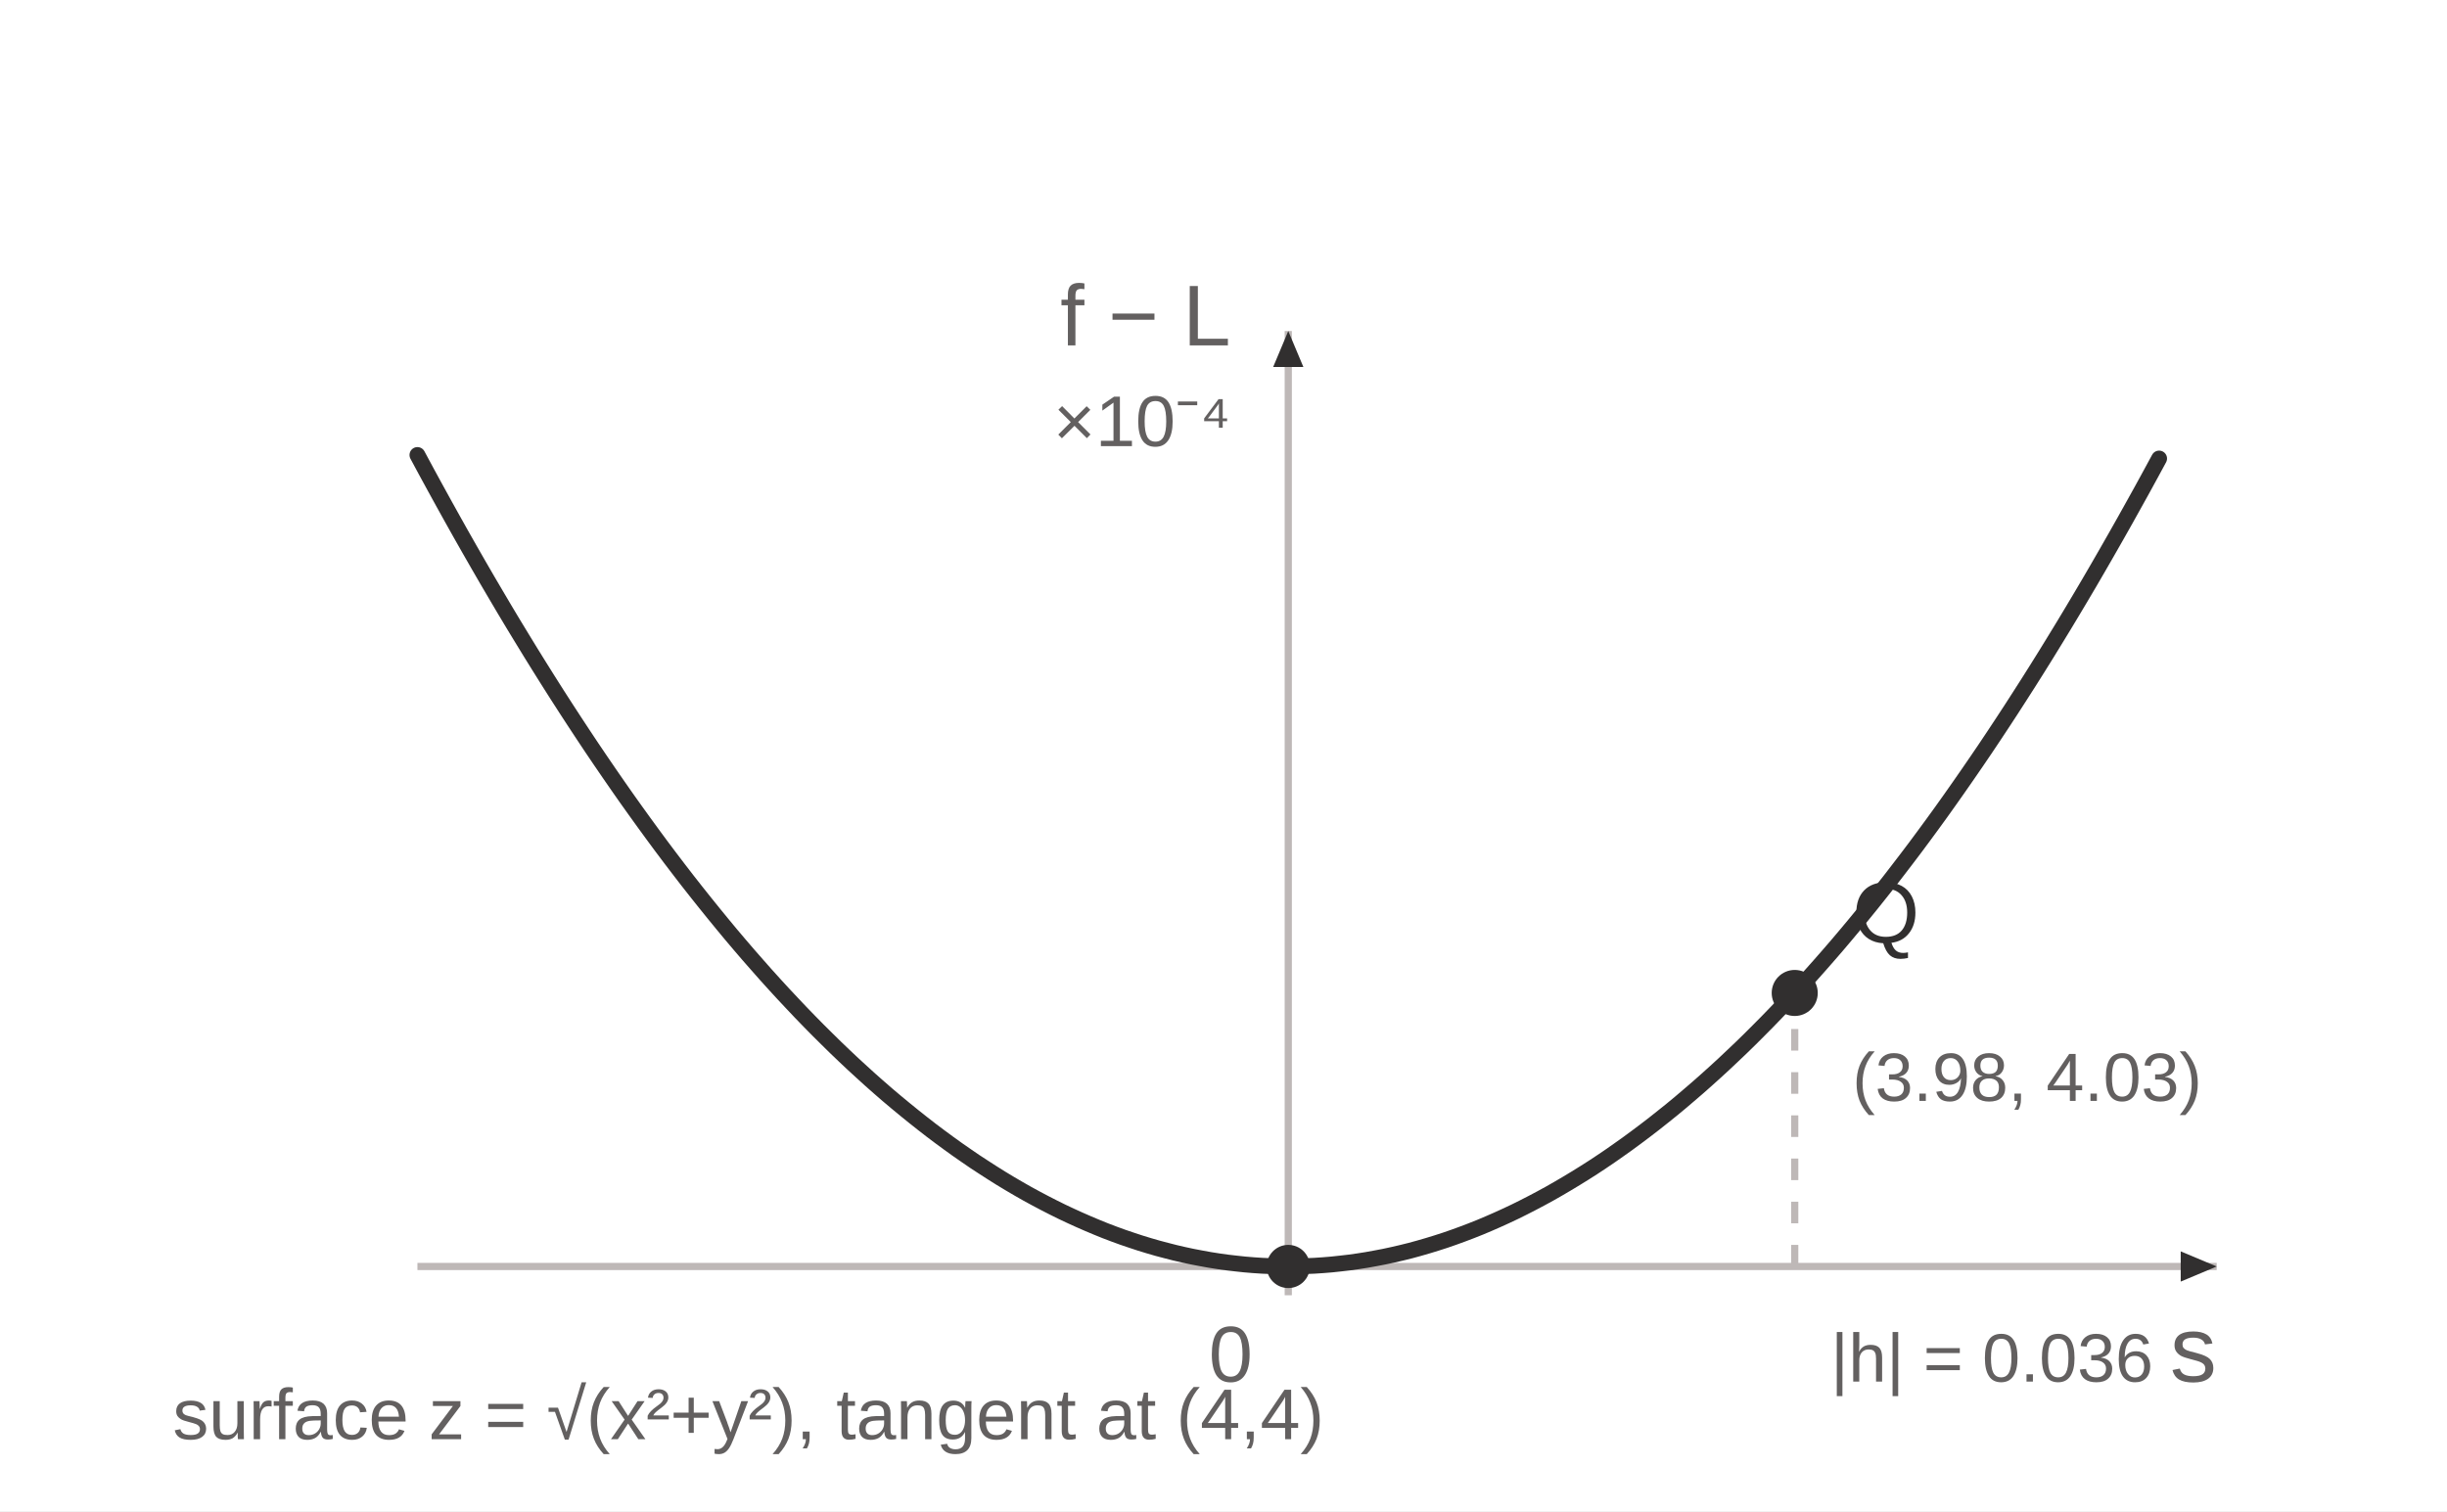
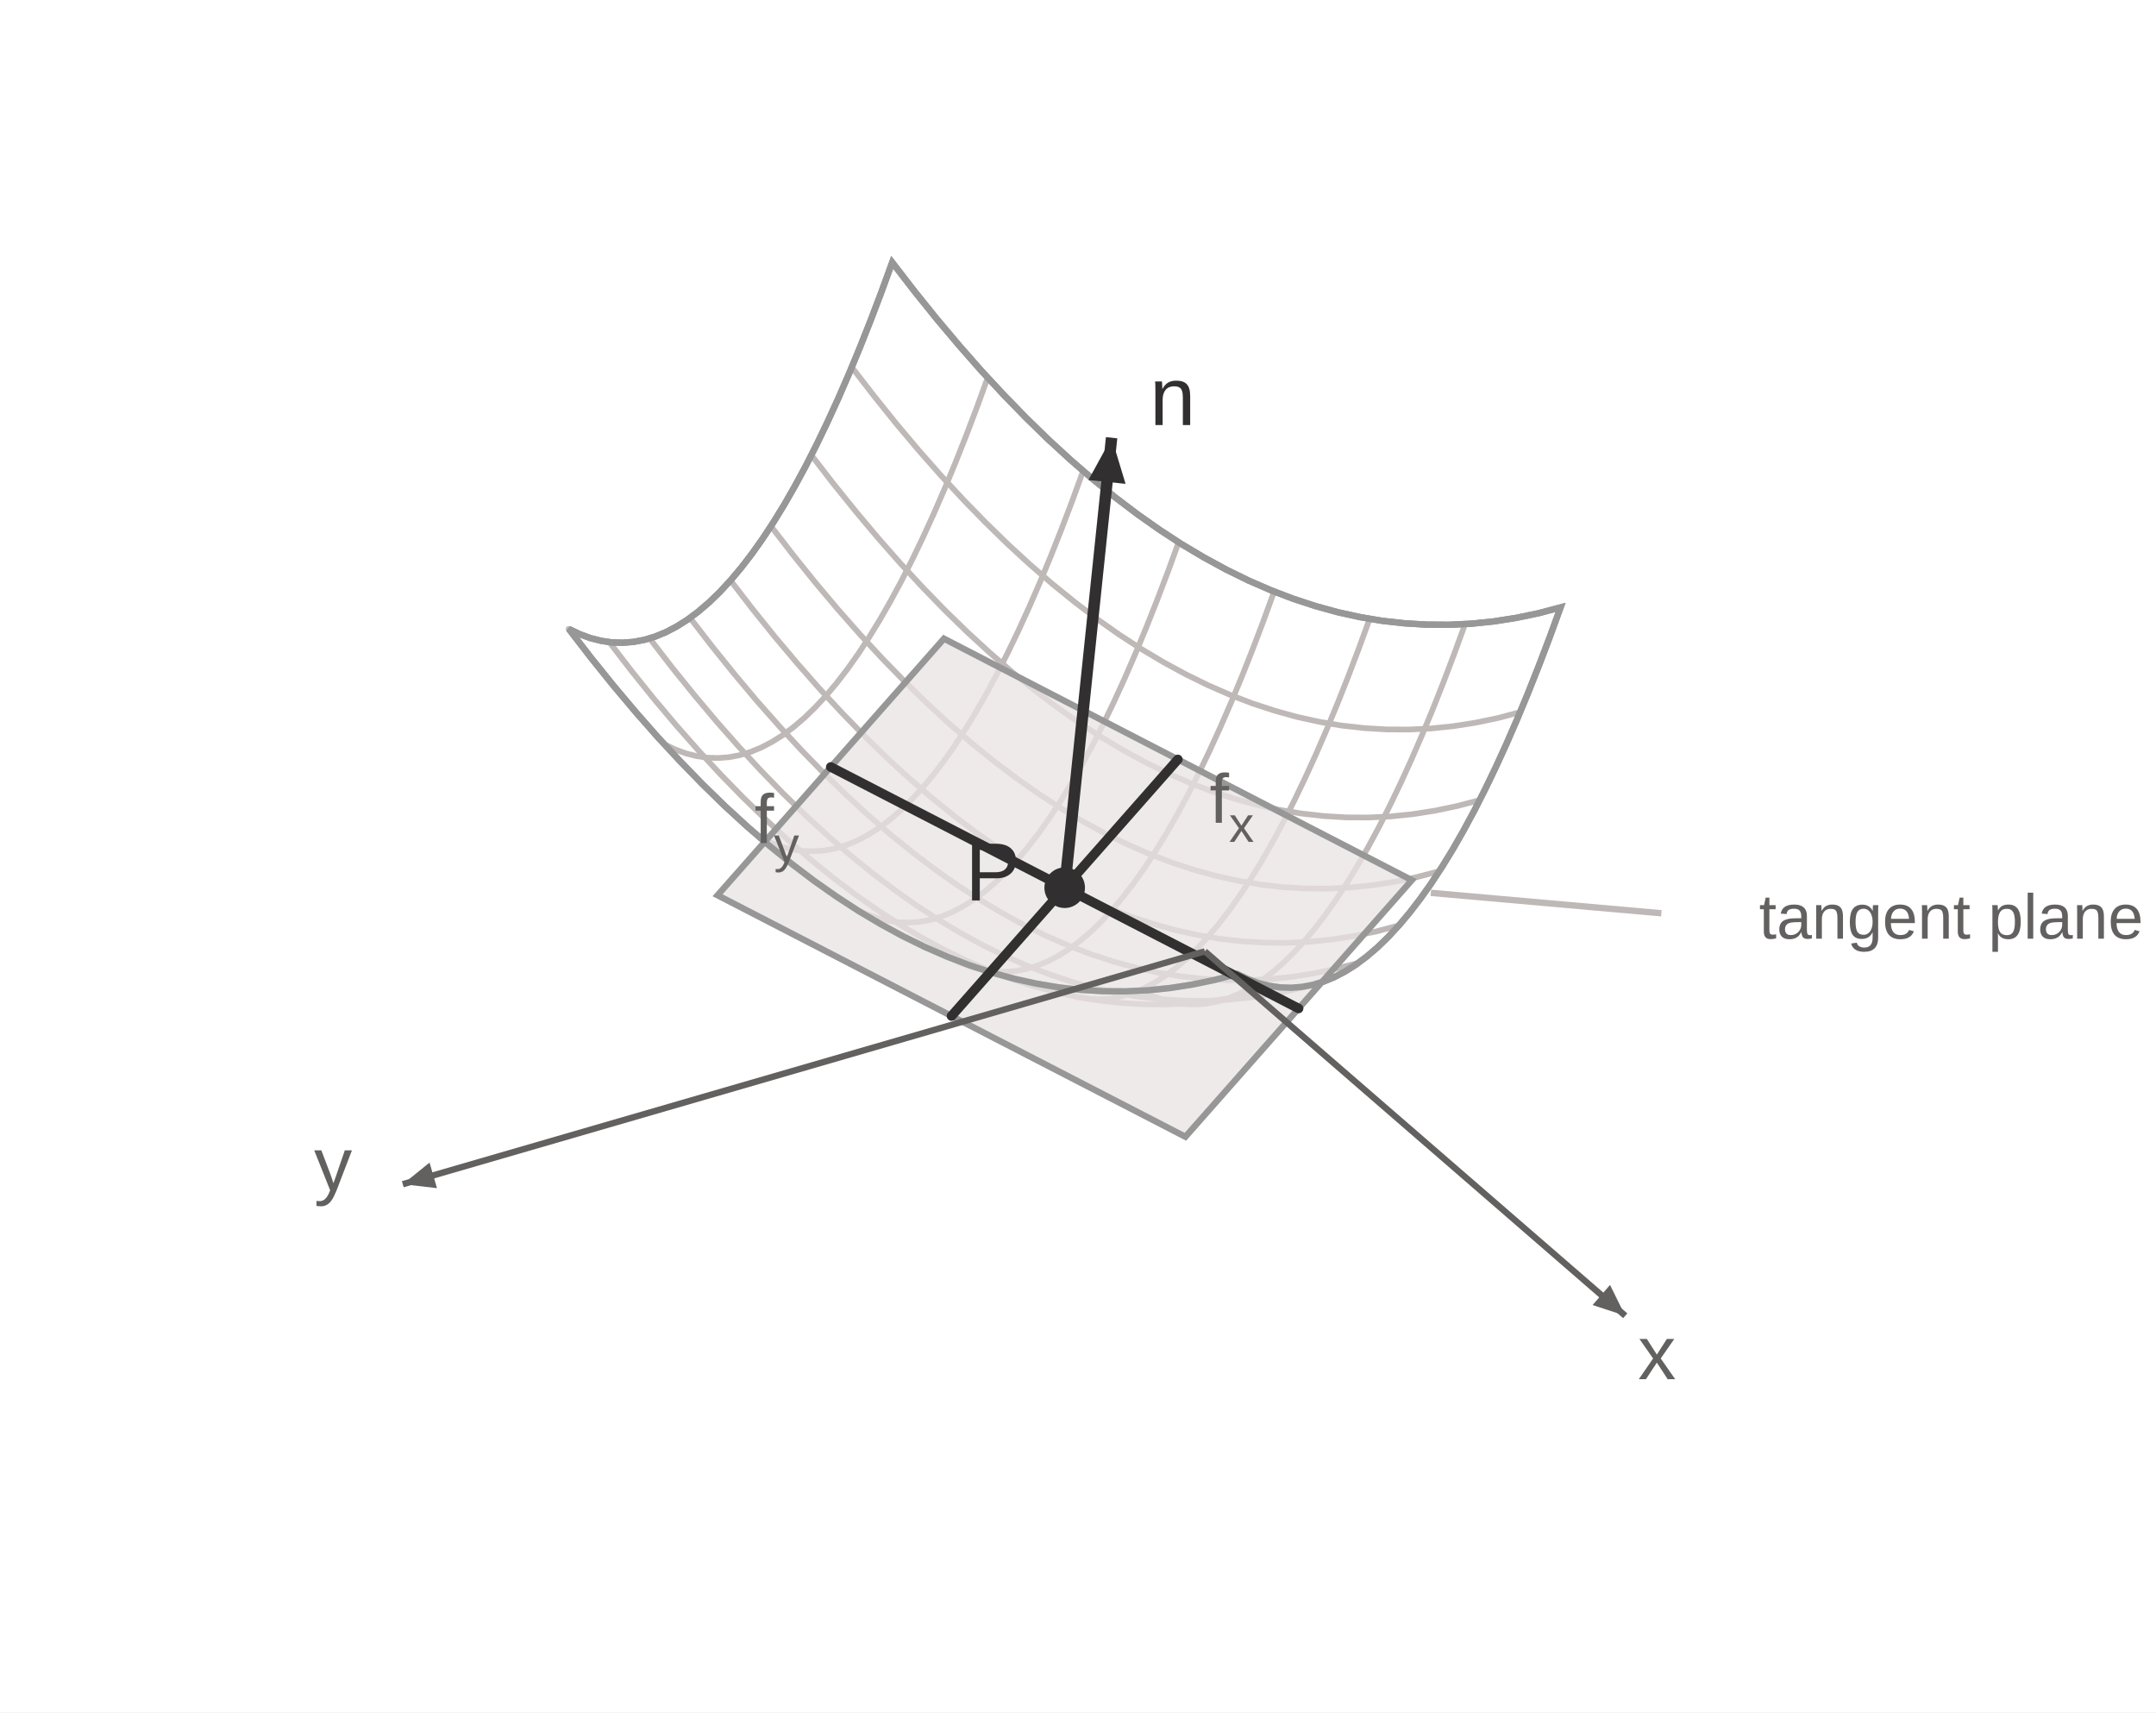
- <svg xmlns="http://www.w3.org/2000/svg" width="340" height="210" viewBox="0 0 340 210" role="img" aria-labelledby="fig-title fig-desc" font-family="Geist, Arial, sans-serif">
-   <rect width="340" height="210" fill="#FFFFFF" />
-   <line x1="58" y1="176" x2="308" y2="176" stroke="#BEB8B7" stroke-width="1" />
-   <line x1="179" y1="180" x2="179" y2="46" stroke="#BEB8B7" stroke-width="1" />
-   <path d="M 308 176 L 303 178.1 L 303 173.9 Z" fill="#312F2F" stroke="none" />
-   <path d="M 179 46 L 181.1 51 L 176.9 51 Z" fill="#312F2F" stroke="none" />
-   <path d="M 58 63.23 L 59.21 65.48 L 60.42 67.7 L 61.63 69.9 L 62.84 72.08 L 64.05 74.24 L 65.26 76.37 L 66.47 78.48 L 67.68 80.57 L 68.89 82.63 L 70.1 84.68 L 71.31 86.7 L 72.52 88.69 L 73.73 90.67 L 74.94 92.62 L 76.15 94.55 L 77.36 96.46 L 78.57 98.34 L 79.78 100.2 L 80.99 102.04 L 82.2 103.86 L 83.41 105.65 L 84.62 107.42 L 85.83 109.17 L 87.04 110.9 L 88.25 112.6 L 89.46 114.28 L 90.67 115.94 L 91.88 117.58 L 93.09 119.19 L 94.3 120.78 L 95.51 122.35 L 96.72 123.89 L 97.93 125.41 L 99.14 126.91 L 100.35 128.39 L 101.56 129.85 L 102.77 131.28 L 103.98 132.69 L 105.19 134.07 L 106.4 135.44 L 107.61 136.78 L 108.82 138.1 L 110.03 139.39 L 111.24 140.67 L 112.45 141.92 L 113.66 143.15 L 114.87 144.35 L 116.08 145.54 L 117.29 146.7 L 118.5 147.84 L 119.71 148.95 L 120.92 150.05 L 122.13 151.12 L 123.34 152.17 L 124.55 153.19 L 125.76 154.19 L 126.97 155.17 L 128.18 156.13 L 129.39 157.07 L 130.6 157.98 L 131.81 158.87 L 133.02 159.74 L 134.23 160.58 L 135.44 161.41 L 136.65 162.2 L 137.86 162.98 L 139.07 163.74 L 140.28 164.47 L 141.49 165.18 L 142.7 165.87 L 143.91 166.53 L 145.12 167.17 L 146.33 167.79 L 147.54 168.39 L 148.75 168.96 L 149.96 169.51 L 151.17 170.04 L 152.38 170.55 L 153.59 171.04 L 154.8 171.5 L 156.01 171.94 L 157.22 172.35 L 158.43 172.75 L 159.64 173.12 L 160.85 173.47 L 162.06 173.79 L 163.27 174.1 L 164.48 174.38 L 165.69 174.64 L 166.9 174.87 L 168.11 175.09 L 169.32 175.28 L 170.53 175.45 L 171.74 175.59 L 172.95 175.72 L 174.16 175.82 L 175.37 175.9 L 176.58 175.95 L 177.79 175.99 L 179 176 L 180.21 175.99 L 181.42 175.95 L 182.63 175.9 L 183.84 175.82 L 185.05 175.72 L 186.26 175.59 L 187.47 175.45 L 188.68 175.28 L 189.89 175.09 L 191.1 174.87 L 192.31 174.64 L 193.52 174.38 L 194.73 174.1 L 195.94 173.8 L 197.15 173.47 L 198.36 173.12 L 199.57 172.75 L 200.78 172.36 L 201.99 171.94 L 203.2 171.5 L 204.41 171.04 L 205.62 170.56 L 206.83 170.05 L 208.04 169.52 L 209.25 168.97 L 210.46 168.4 L 211.67 167.8 L 212.88 167.18 L 214.09 166.54 L 215.3 165.88 L 216.51 165.19 L 217.72 164.48 L 218.93 163.75 L 220.14 163 L 221.35 162.23 L 222.56 161.43 L 223.77 160.61 L 224.98 159.76 L 226.19 158.9 L 227.4 158.01 L 228.61 157.1 L 229.82 156.17 L 231.03 155.21 L 232.24 154.24 L 233.45 153.24 L 234.66 152.21 L 235.87 151.17 L 237.08 150.1 L 238.29 149.01 L 239.5 147.9 L 240.71 146.76 L 241.92 145.61 L 243.13 144.43 L 244.34 143.22 L 245.55 142 L 246.76 140.75 L 247.97 139.48 L 249.18 138.19 L 250.39 136.88 L 251.6 135.54 L 252.81 134.18 L 254.02 132.8 L 255.23 131.4 L 256.44 129.97 L 257.65 128.52 L 258.86 127.05 L 260.07 125.56 L 261.28 124.04 L 262.49 122.51 L 263.7 120.94 L 264.91 119.36 L 266.12 117.76 L 267.33 116.13 L 268.54 114.48 L 269.75 112.81 L 270.96 111.11 L 272.17 109.39 L 273.38 107.65 L 274.59 105.89 L 275.8 104.11 L 277.01 102.3 L 278.22 100.47 L 279.43 98.62 L 280.64 96.74 L 281.85 94.85 L 283.06 92.93 L 284.27 90.99 L 285.48 89.02 L 286.69 87.04 L 287.9 85.03 L 289.11 83 L 290.32 80.95 L 291.53 78.87 L 292.74 76.77 L 293.95 74.65 L 295.16 72.51 L 296.37 70.34 L 297.58 68.16 L 298.79 65.95 L 300 63.72" fill="none" stroke="#312F2F" stroke-width="2.2" stroke-linecap="round" />
-   <line x1="249.37" y1="176" x2="249.37" y2="137.99" stroke="#BEB8B7" stroke-width="1" stroke-dasharray="3 3" />
-   <circle cx="249.37" cy="137.99" r="3.2" fill="#312F2F" />
-   <circle cx="179" cy="176" r="3" fill="#312F2F" />
-   <text x="171" y="192" font-size="11" fill="#636060" text-anchor="middle">0</text>
-   <text x="171" y="48" font-size="12" fill="#636060" text-anchor="end">f − L</text>
-   <text x="171" y="62" font-size="10" fill="#636060" text-anchor="end">×10⁻⁴</text>
-   <text x="308" y="192" font-size="13" fill="#636060" text-anchor="end">s</text>
-   <text x="257.37" y="130.99" font-size="12" fill="#312F2F">Q</text>
-   <text x="257.37" y="152.99" font-size="9.5" fill="#636060">(3.98, 4.03)</text>
-   <text x="254.37" y="192" font-size="9.5" fill="#636060">|h| = 0.036</text>
-   <text x="24" y="200" font-size="10" fill="#636060">surface z = √(x²+y²), tangent at (4,4)</text>
+ <svg xmlns="http://www.w3.org/2000/svg" width="340" height="270" viewBox="0 0 340 270" role="img" aria-labelledby="fig-title fig-desc" font-family="Geist, Arial, sans-serif">
+   <rect width="340" height="270" fill="#FFFFFF" />
+   <path d="M 195.1 153.57 L 191.59 154.5 L 188.07 155.23 L 184.56 155.78 L 181.05 156.14 L 177.53 156.31 L 174.02 156.29 L 170.51 156.08 L 166.99 155.69 L 163.48 155.1 L 159.97 154.33 L 156.45 153.36 L 152.94 152.21 L 149.43 150.87 L 145.91 149.34 L 142.4 147.62 L 138.89 145.71 L 135.37 143.62 L 131.86 141.33 L 128.35 138.86 L 124.83 136.19 L 121.32 133.34 L 117.81 130.3 L 114.29 127.07 L 110.78 123.65 L 107.27 120.04 L 103.75 116.25 L 100.24 112.26 L 96.73 108.09 L 93.21 103.72 L 89.7 99.17" fill="none" stroke="#BEB8B7" stroke-width="0.9" stroke-linecap="round" stroke-linejoin="round" />
+   <path d="M 201.47 155.64 L 197.96 156.57 L 194.45 157.3 L 190.94 157.85 L 187.42 158.21 L 183.91 158.38 L 180.4 158.36 L 176.88 158.15 L 173.37 157.76 L 169.85 157.17 L 166.34 156.4 L 162.83 155.43 L 159.31 154.28 L 155.8 152.94 L 152.29 151.41 L 148.78 149.69 L 145.26 147.78 L 141.75 145.69 L 138.24 143.4 L 134.72 140.93 L 131.21 138.26 L 127.69 135.41 L 124.18 132.37 L 120.67 129.14 L 117.16 125.72 L 113.64 122.11 L 110.13 118.32 L 106.61 114.33 L 103.1 110.16 L 99.59 105.79 L 96.08 101.24" fill="none" stroke="#BEB8B7" stroke-width="0.9" stroke-linecap="round" stroke-linejoin="round" />
+   <path d="M 207.85 155.06 L 204.34 155.98 L 200.82 156.72 L 197.31 157.27 L 193.8 157.63 L 190.28 157.8 L 186.77 157.78 L 183.26 157.57 L 179.74 157.17 L 176.23 156.59 L 172.72 155.81 L 169.2 154.85 L 165.69 153.7 L 162.18 152.36 L 158.66 150.83 L 155.15 149.11 L 151.64 147.2 L 148.12 145.1 L 144.61 142.82 L 141.1 140.34 L 137.58 137.68 L 134.07 134.83 L 130.56 131.79 L 127.04 128.56 L 123.53 125.14 L 120.02 121.53 L 116.5 117.73 L 112.99 113.75 L 109.48 109.57 L 105.96 105.21 L 102.45 100.66" fill="none" stroke="#BEB8B7" stroke-width="0.9" stroke-linecap="round" stroke-linejoin="round" />
+   <path d="M 214.22 151.82 L 210.71 152.74 L 207.2 153.48 L 203.69 154.03 L 200.17 154.39 L 196.66 154.56 L 193.15 154.54 L 189.63 154.33 L 186.12 153.93 L 182.6 153.35 L 179.09 152.57 L 175.58 151.61 L 172.06 150.46 L 168.55 149.12 L 165.04 147.59 L 161.53 145.87 L 158.01 143.96 L 154.5 141.86 L 150.99 139.58 L 147.47 137.1 L 143.96 134.44 L 140.44 131.59 L 136.93 128.55 L 133.42 125.32 L 129.91 121.9 L 126.39 118.29 L 122.88 114.49 L 119.36 110.51 L 115.85 106.33 L 112.34 101.97 L 108.82 97.42" fill="none" stroke="#BEB8B7" stroke-width="0.9" stroke-linecap="round" stroke-linejoin="round" />
+   <path d="M 220.6 145.92 L 217.09 146.85 L 213.57 147.58 L 210.06 148.13 L 206.55 148.49 L 203.03 148.66 L 199.52 148.64 L 196.01 148.43 L 192.49 148.04 L 188.98 147.45 L 185.47 146.68 L 181.95 145.71 L 178.44 144.56 L 174.93 143.22 L 171.41 141.69 L 167.9 139.97 L 164.39 138.06 L 160.87 135.97 L 157.36 133.68 L 153.85 131.21 L 150.33 128.54 L 146.82 125.69 L 143.31 122.65 L 139.79 119.42 L 136.28 116 L 132.77 112.39 L 129.25 108.6 L 125.74 104.61 L 122.23 100.44 L 118.71 96.07 L 115.2 91.52" fill="none" stroke="#BEB8B7" stroke-width="0.9" stroke-linecap="round" stroke-linejoin="round" />
+   <path d="M 226.97 137.37 L 223.46 138.29 L 219.95 139.03 L 216.44 139.58 L 212.92 139.94 L 209.41 140.11 L 205.9 140.09 L 202.38 139.88 L 198.87 139.48 L 195.35 138.9 L 191.84 138.12 L 188.33 137.16 L 184.81 136.01 L 181.3 134.67 L 177.79 133.14 L 174.28 131.42 L 170.76 129.51 L 167.25 127.41 L 163.74 125.13 L 160.22 122.65 L 156.71 119.99 L 153.19 117.14 L 149.68 114.1 L 146.17 110.87 L 142.66 107.45 L 139.14 103.84 L 135.63 100.04 L 132.12 96.06 L 128.6 91.88 L 125.09 87.52 L 121.58 82.97" fill="none" stroke="#BEB8B7" stroke-width="0.9" stroke-linecap="round" stroke-linejoin="round" />
+   <path d="M 233.35 126.16 L 229.84 127.08 L 226.32 127.82 L 222.81 128.37 L 219.3 128.73 L 215.78 128.9 L 212.27 128.88 L 208.76 128.67 L 205.24 128.27 L 201.73 127.69 L 198.22 126.91 L 194.7 125.95 L 191.19 124.8 L 187.68 123.46 L 184.16 121.93 L 180.65 120.21 L 177.14 118.3 L 173.62 116.2 L 170.11 113.92 L 166.6 111.44 L 163.08 108.78 L 159.57 105.93 L 156.06 102.89 L 152.54 99.66 L 149.03 96.24 L 145.52 92.63 L 142 88.83 L 138.49 84.85 L 134.98 80.67 L 131.46 76.31 L 127.95 71.76" fill="none" stroke="#BEB8B7" stroke-width="0.9" stroke-linecap="round" stroke-linejoin="round" />
+   <path d="M 239.72 112.29 L 236.21 113.22 L 232.7 113.95 L 229.19 114.5 L 225.67 114.86 L 222.16 115.03 L 218.64 115.01 L 215.13 114.8 L 211.62 114.41 L 208.1 113.82 L 204.59 113.05 L 201.08 112.08 L 197.56 110.93 L 194.05 109.59 L 190.54 108.06 L 187.03 106.34 L 183.51 104.43 L 180 102.34 L 176.48 100.05 L 172.97 97.58 L 169.46 94.91 L 165.94 92.06 L 162.43 89.02 L 158.92 85.79 L 155.41 82.37 L 151.89 78.76 L 148.38 74.97 L 144.86 70.98 L 141.35 66.81 L 137.84 62.44 L 134.32 57.89" fill="none" stroke="#BEB8B7" stroke-width="0.9" stroke-linecap="round" stroke-linejoin="round" />
+   <path d="M 246.1 95.77 L 242.59 96.7 L 239.07 97.43 L 235.56 97.98 L 232.05 98.34 L 228.53 98.51 L 225.02 98.49 L 221.51 98.28 L 217.99 97.89 L 214.48 97.3 L 210.97 96.53 L 207.45 95.56 L 203.94 94.41 L 200.43 93.07 L 196.91 91.54 L 193.4 89.82 L 189.89 87.91 L 186.37 85.82 L 182.86 83.53 L 179.35 81.06 L 175.83 78.39 L 172.32 75.54 L 168.81 72.5 L 165.29 69.27 L 161.78 65.85 L 158.27 62.24 L 154.75 58.45 L 151.24 54.46 L 147.73 50.29 L 144.21 45.92 L 140.7 41.37" fill="none" stroke="#BEB8B7" stroke-width="0.9" stroke-linecap="round" stroke-linejoin="round" />
+   <path d="M 195.1 153.57 L 196.8 154.38 L 198.5 155.01 L 200.2 155.44 L 201.9 155.69 L 203.6 155.74 L 205.3 155.61 L 207 155.29 L 208.7 154.78 L 210.4 154.08 L 212.1 153.19 L 213.8 152.12 L 215.5 150.85 L 217.2 149.4 L 218.9 147.75 L 220.6 145.92 L 222.3 143.9 L 224 141.69 L 225.7 139.29 L 227.4 136.7 L 229.1 133.93 L 230.8 130.96 L 232.5 127.81 L 234.2 124.46 L 235.9 120.93 L 237.6 117.21 L 239.3 113.3 L 241 109.2 L 242.7 104.91 L 244.4 100.44 L 246.1 95.77" fill="none" stroke="#BEB8B7" stroke-width="0.9" stroke-linecap="round" stroke-linejoin="round" />
+   <path d="M 180.04 156.21 L 181.74 157.02 L 183.44 157.64 L 185.14 158.08 L 186.84 158.32 L 188.54 158.38 L 190.24 158.25 L 191.94 157.93 L 193.64 157.42 L 195.34 156.72 L 197.04 155.83 L 198.74 154.75 L 200.44 153.49 L 202.14 152.03 L 203.84 150.39 L 205.54 148.56 L 207.24 146.54 L 208.94 144.33 L 210.64 141.93 L 212.34 139.34 L 214.04 136.56 L 215.74 133.6 L 217.44 130.44 L 219.14 127.1 L 220.84 123.57 L 222.54 119.85 L 224.24 115.94 L 225.94 111.84 L 227.64 107.55 L 229.34 103.07 L 231.04 98.41" fill="none" stroke="#BEB8B7" stroke-width="0.9" stroke-linecap="round" stroke-linejoin="round" />
+   <path d="M 164.99 155.37 L 166.69 156.19 L 168.39 156.81 L 170.09 157.24 L 171.79 157.49 L 173.49 157.55 L 175.19 157.41 L 176.89 157.09 L 178.59 156.58 L 180.29 155.88 L 181.99 155 L 183.69 153.92 L 185.39 152.65 L 187.09 151.2 L 188.79 149.56 L 190.49 147.72 L 192.19 145.7 L 193.89 143.49 L 195.59 141.09 L 197.29 138.51 L 198.99 135.73 L 200.69 132.76 L 202.39 129.61 L 204.09 126.27 L 205.79 122.73 L 207.49 119.01 L 209.19 115.1 L 210.89 111 L 212.59 106.72 L 214.29 102.24 L 215.99 97.57" fill="none" stroke="#BEB8B7" stroke-width="0.9" stroke-linecap="round" stroke-linejoin="round" />
+   <path d="M 149.93 151.07 L 151.63 151.88 L 153.33 152.51 L 155.03 152.94 L 156.73 153.19 L 158.43 153.24 L 160.13 153.11 L 161.83 152.79 L 163.53 152.28 L 165.23 151.58 L 166.93 150.69 L 168.63 149.62 L 170.33 148.35 L 172.03 146.9 L 173.73 145.25 L 175.43 143.42 L 177.13 141.4 L 178.83 139.19 L 180.53 136.79 L 182.23 134.2 L 183.93 131.43 L 185.63 128.46 L 187.33 125.31 L 189.03 121.96 L 190.73 118.43 L 192.43 114.71 L 194.13 110.8 L 195.83 106.7 L 197.53 102.41 L 199.23 97.94 L 200.93 93.27" fill="none" stroke="#BEB8B7" stroke-width="0.9" stroke-linecap="round" stroke-linejoin="round" />
+   <path d="M 134.87 143.3 L 136.57 144.11 L 138.27 144.74 L 139.97 145.17 L 141.67 145.42 L 143.37 145.47 L 145.07 145.34 L 146.77 145.02 L 148.47 144.51 L 150.17 143.81 L 151.87 142.92 L 153.57 141.85 L 155.27 140.58 L 156.97 139.13 L 158.67 137.48 L 160.37 135.65 L 162.07 133.63 L 163.77 131.42 L 165.47 129.02 L 167.17 126.43 L 168.87 123.66 L 170.57 120.69 L 172.27 117.54 L 173.97 114.19 L 175.67 110.66 L 177.37 106.94 L 179.07 103.03 L 180.77 98.93 L 182.47 94.64 L 184.17 90.17 L 185.87 85.5" fill="none" stroke="#BEB8B7" stroke-width="0.9" stroke-linecap="round" stroke-linejoin="round" />
+   <path d="M 119.81 132.06 L 121.51 132.87 L 123.21 133.5 L 124.91 133.93 L 126.61 134.18 L 128.31 134.23 L 130.01 134.1 L 131.71 133.78 L 133.41 133.27 L 135.11 132.57 L 136.81 131.68 L 138.51 130.61 L 140.21 129.34 L 141.91 127.89 L 143.61 126.24 L 145.31 124.41 L 147.01 122.39 L 148.71 120.18 L 150.41 117.78 L 152.11 115.19 L 153.81 112.42 L 155.51 109.45 L 157.21 106.3 L 158.91 102.95 L 160.61 99.42 L 162.31 95.7 L 164.01 91.79 L 165.71 87.69 L 167.41 83.4 L 169.11 78.93 L 170.81 74.26" fill="none" stroke="#BEB8B7" stroke-width="0.9" stroke-linecap="round" stroke-linejoin="round" />
+   <path d="M 104.76 117.35 L 106.46 118.16 L 108.16 118.79 L 109.86 119.22 L 111.56 119.47 L 113.26 119.52 L 114.96 119.39 L 116.66 119.07 L 118.36 118.56 L 120.06 117.86 L 121.76 116.97 L 123.46 115.9 L 125.16 114.63 L 126.86 113.18 L 128.56 111.53 L 130.26 109.7 L 131.96 107.68 L 133.66 105.47 L 135.36 103.07 L 137.06 100.48 L 138.76 97.71 L 140.46 94.74 L 142.16 91.59 L 143.86 88.24 L 145.56 84.71 L 147.26 80.99 L 148.96 77.08 L 150.66 72.98 L 152.36 68.69 L 154.06 64.22 L 155.76 59.55" fill="none" stroke="#BEB8B7" stroke-width="0.9" stroke-linecap="round" stroke-linejoin="round" />
+   <path d="M 89.7 99.17 L 91.4 99.98 L 93.1 100.61 L 94.8 101.04 L 96.5 101.29 L 98.2 101.34 L 99.9 101.21 L 101.6 100.89 L 103.3 100.38 L 105 99.68 L 106.7 98.79 L 108.4 97.72 L 110.1 96.45 L 111.8 95 L 113.5 93.35 L 115.2 91.52 L 116.9 89.5 L 118.6 87.29 L 120.3 84.89 L 122 82.3 L 123.7 79.53 L 125.4 76.56 L 127.1 73.41 L 128.8 70.06 L 130.5 66.53 L 132.2 62.81 L 133.9 58.9 L 135.6 54.8 L 137.3 50.51 L 139 46.04 L 140.7 41.37" fill="none" stroke="#BEB8B7" stroke-width="0.9" stroke-linecap="round" stroke-linejoin="round" />
+   <path d="M 195.1 153.57 L 196.8 154.38 L 198.5 155.01 L 200.2 155.44 L 201.9 155.69 L 203.6 155.74 L 205.3 155.61 L 207 155.29 L 208.7 154.78 L 210.4 154.08 L 212.1 153.19 L 213.8 152.12 L 215.5 150.85 L 217.2 149.4 L 218.9 147.75 L 220.6 145.92 L 222.3 143.9 L 224 141.69 L 225.7 139.29 L 227.4 136.7 L 229.1 133.93 L 230.8 130.96 L 232.5 127.81 L 234.2 124.46 L 235.9 120.93 L 237.6 117.21 L 239.3 113.3 L 241 109.2 L 242.7 104.91 L 244.4 100.44 L 246.1 95.77 L 246.1 95.77 L 242.59 96.7 L 239.07 97.43 L 235.56 97.98 L 232.05 98.34 L 228.53 98.51 L 225.02 98.49 L 221.51 98.28 L 217.99 97.89 L 214.48 97.3 L 210.97 96.53 L 207.45 95.56 L 203.94 94.41 L 200.43 93.07 L 196.91 91.54 L 193.4 89.82 L 189.89 87.91 L 186.37 85.82 L 182.86 83.53 L 179.35 81.06 L 175.83 78.39 L 172.32 75.54 L 168.81 72.5 L 165.29 69.27 L 161.78 65.85 L 158.27 62.24 L 154.75 58.45 L 151.24 54.46 L 147.73 50.29 L 144.21 45.92 L 140.7 41.37 L 140.7 41.37 L 139 46.04 L 137.3 50.51 L 135.6 54.8 L 133.9 58.9 L 132.2 62.81 L 130.5 66.53 L 128.8 70.06 L 127.1 73.41 L 125.4 76.56 L 123.7 79.53 L 122 82.3 L 120.3 84.89 L 118.6 87.29 L 116.9 89.5 L 115.2 91.52 L 113.5 93.35 L 111.8 95 L 110.1 96.45 L 108.4 97.72 L 106.7 98.79 L 105 99.68 L 103.3 100.38 L 101.6 100.89 L 99.9 101.21 L 98.2 101.34 L 96.5 101.29 L 94.8 101.04 L 93.1 100.61 L 91.4 99.98 L 89.7 99.17 L 89.7 99.17 L 93.21 103.72 L 96.73 108.09 L 100.24 112.26 L 103.75 116.25 L 107.27 120.04 L 110.78 123.65 L 114.29 127.07 L 117.81 130.3 L 121.32 133.34 L 124.83 136.19 L 128.35 138.86 L 131.86 141.33 L 135.37 143.62 L 138.89 145.71 L 142.4 147.62 L 145.91 149.34 L 149.43 150.87 L 152.94 152.21 L 156.45 153.36 L 159.97 154.33 L 163.48 155.1 L 166.99 155.69 L 170.51 156.08 L 174.02 156.29 L 177.53 156.31 L 181.05 156.14 L 184.56 155.78 L 188.07 155.23 L 191.59 154.5 L 195.1 153.57 Z" fill="none" stroke="#979797" stroke-width="1" />
+   <path d="M 186.94 179.24 L 222.64 138.78 L 148.86 100.7 L 113.16 141.16 Z" fill="#E9E3E2" fill-opacity="0.75" stroke="#979797" stroke-width="1" />
+   <path d="M 195.1 153.57 L 196.8 154.38 L 198.5 155.01 L 200.2 155.44 L 201.9 155.69 L 203.6 155.74 L 205.3 155.61 L 207 155.29 L 208.7 154.78 L 210.4 154.08 L 212.1 153.19 L 213.8 152.12 L 215.5 150.85 L 217.2 149.4 L 218.9 147.75 L 220.6 145.92 L 222.3 143.9 L 224 141.69 L 225.7 139.29 L 227.4 136.7 L 229.1 133.93 L 230.8 130.96 L 232.5 127.81 L 234.2 124.46 L 235.9 120.93 L 237.6 117.21 L 239.3 113.3 L 241 109.2 L 242.7 104.91 L 244.4 100.44 L 246.1 95.77 L 246.1 95.77 L 242.59 96.7 L 239.07 97.43 L 235.56 97.98 L 232.05 98.34 L 228.53 98.51 L 225.02 98.49 L 221.51 98.28 L 217.99 97.89 L 214.48 97.3 L 210.97 96.53 L 207.45 95.56 L 203.94 94.41 L 200.43 93.07 L 196.91 91.54 L 193.4 89.82 L 189.89 87.91 L 186.37 85.82 L 182.86 83.53 L 179.35 81.06 L 175.83 78.39 L 172.32 75.54 L 168.81 72.5 L 165.29 69.27 L 161.78 65.85 L 158.27 62.24 L 154.75 58.45 L 151.24 54.46 L 147.73 50.29 L 144.21 45.92 L 140.7 41.37 L 140.7 41.37 L 139 46.04 L 137.3 50.51 L 135.6 54.8 L 133.9 58.9 L 132.2 62.81 L 130.5 66.53 L 128.8 70.06 L 127.1 73.41 L 125.4 76.56 L 123.7 79.53 L 122 82.3 L 120.3 84.89 L 118.6 87.29 L 116.9 89.5 L 115.2 91.52 L 113.5 93.35 L 111.8 95 L 110.1 96.45 L 108.4 97.72 L 106.7 98.79 L 105 99.68 L 103.3 100.38 L 101.6 100.89 L 99.9 101.21 L 98.2 101.34 L 96.5 101.29 L 94.8 101.04 L 93.1 100.61 L 91.4 99.98 L 89.7 99.17 L 89.7 99.17 L 93.21 103.72 L 96.73 108.09 L 100.24 112.26 L 103.75 116.25 L 107.27 120.04 L 110.78 123.65 L 114.29 127.07 L 117.81 130.3 L 121.32 133.34 L 124.83 136.19 L 128.35 138.86 L 131.86 141.33 L 135.37 143.62 L 138.89 145.71 L 142.4 147.62 L 145.91 149.34 L 149.43 150.87 L 152.94 152.21 L 156.45 153.36 L 159.97 154.33 L 163.48 155.1 L 166.99 155.69 L 170.51 156.08 L 174.02 156.29 L 177.53 156.31 L 181.05 156.14 L 184.56 155.78 L 188.07 155.23 L 191.59 154.5 L 195.1 153.57 Z" fill="none" stroke="#979797" stroke-width="1" />
+   <path d="M 150.05 160.2 L 185.75 119.74" fill="none" stroke="#312F2F" stroke-width="1.5" stroke-linecap="round" stroke-linejoin="round" />
+   <path d="M 204.79 159.01 L 131.01 120.93" fill="none" stroke="#312F2F" stroke-width="1.5" stroke-linecap="round" stroke-linejoin="round" />
+   <line x1="167.9" y1="139.97" x2="175.3" y2="69.02" stroke="#312F2F" stroke-width="1.8" />
+   <path d="M 175.3 69.02 L 177.5 76.29 L 171.65 75.68 Z" fill="#312F2F" stroke="none" />
+   <line x1="190" y1="150" x2="256.3" y2="207.46" stroke="#636060" stroke-width="1" />
+   <path d="M 256.3 207.46 L 251.15 205.77 L 253.9 202.6 Z" fill="#636060" stroke="none" />
+   <line x1="190" y1="150" x2="63.52" y2="186.72" stroke="#636060" stroke-width="1" />
+   <path d="M 63.52 186.72 L 67.74 183.31 L 68.91 187.34 Z" fill="#636060" stroke="none" />
+   <text x="258.3" y="217.46" font-size="12" fill="#636060">x</text>
+   <text x="55.52" y="187.72" font-size="12" fill="#636060" text-anchor="end">y</text>
+   <circle cx="167.9" cy="139.97" r="3.2" fill="#312F2F" />
+   <text x="160.9" y="141.97" font-size="13" fill="#312F2F" text-anchor="end">P</text>
+   <text x="181.3" y="67.02" font-size="13" fill="#312F2F">n</text>
+   <text x="190.75" y="129.74" font-size="11" fill="#636060">f<tspan dy="3" font-size="7.92">x</tspan>
+   </text>
+   <text x="126.01" y="132.93" font-size="11" fill="#636060" text-anchor="end">f<tspan dy="3" font-size="7.92">y</tspan>
+   </text>
+   <text x="338" y="148" font-size="10" fill="#636060" text-anchor="end">tangent plane</text>
+   <line x1="262" y1="144" x2="225.64" y2="140.78" stroke="#BEB8B7" stroke-width="1" />
</svg>
